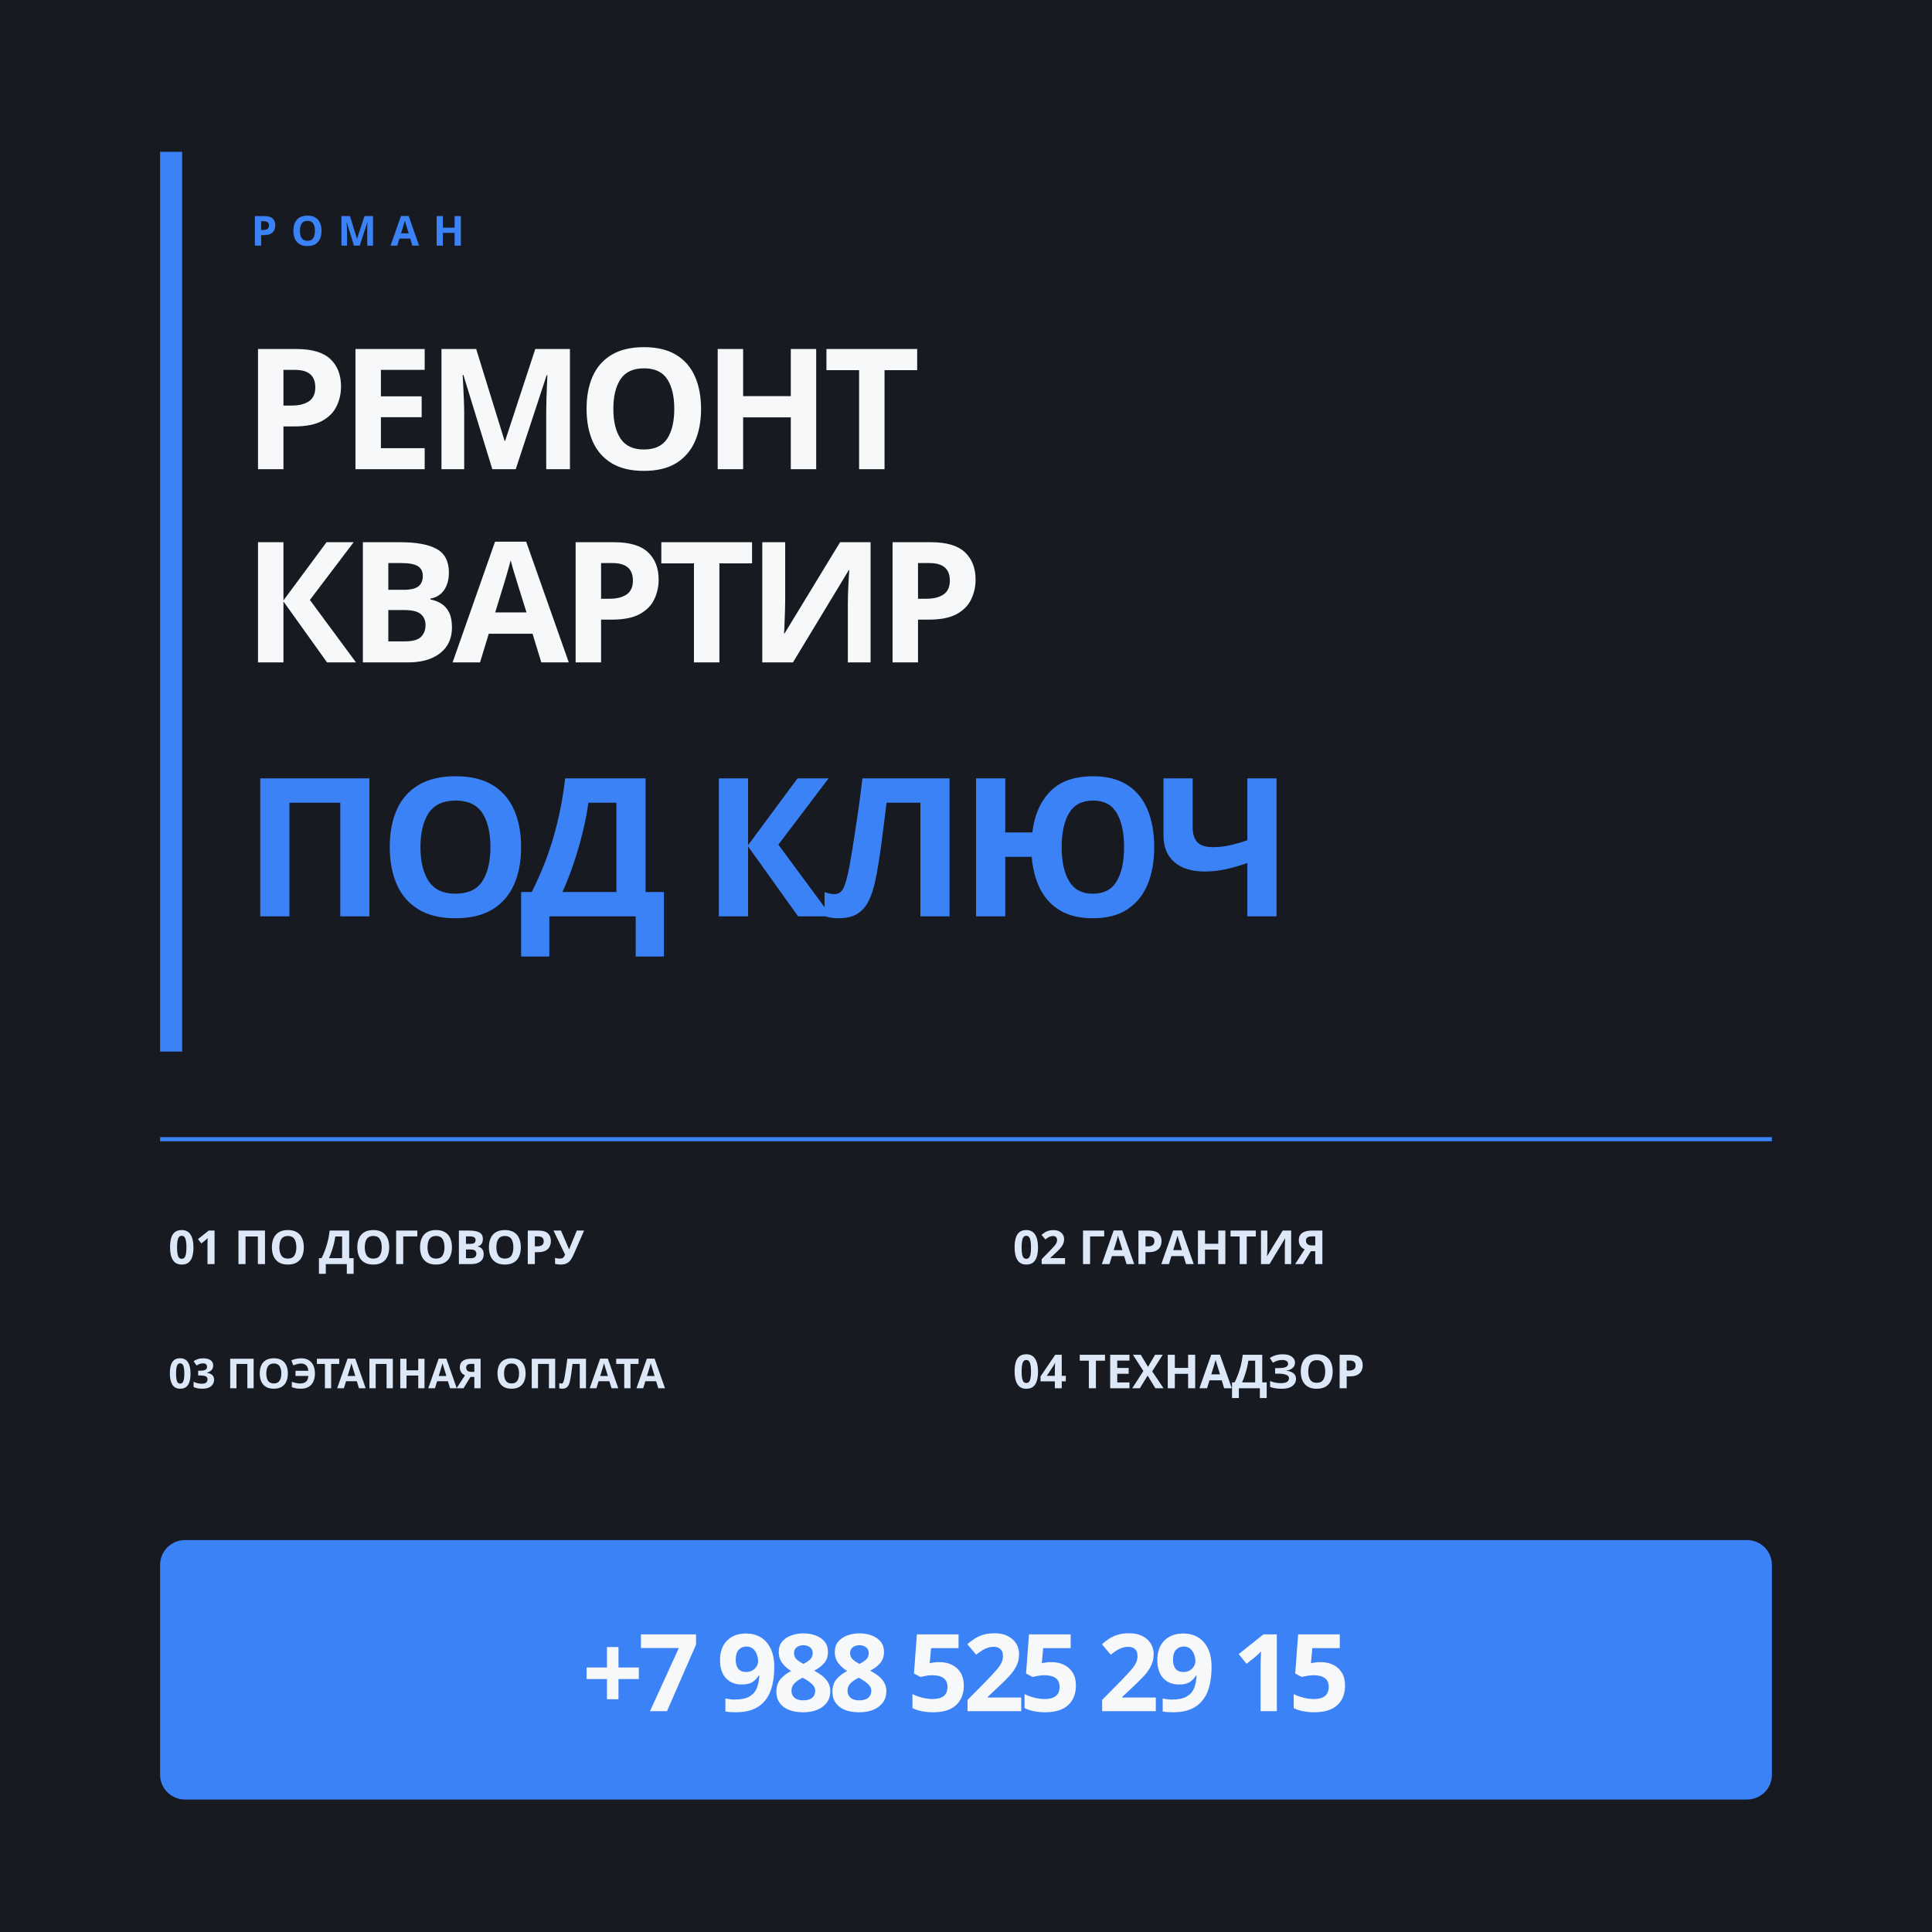
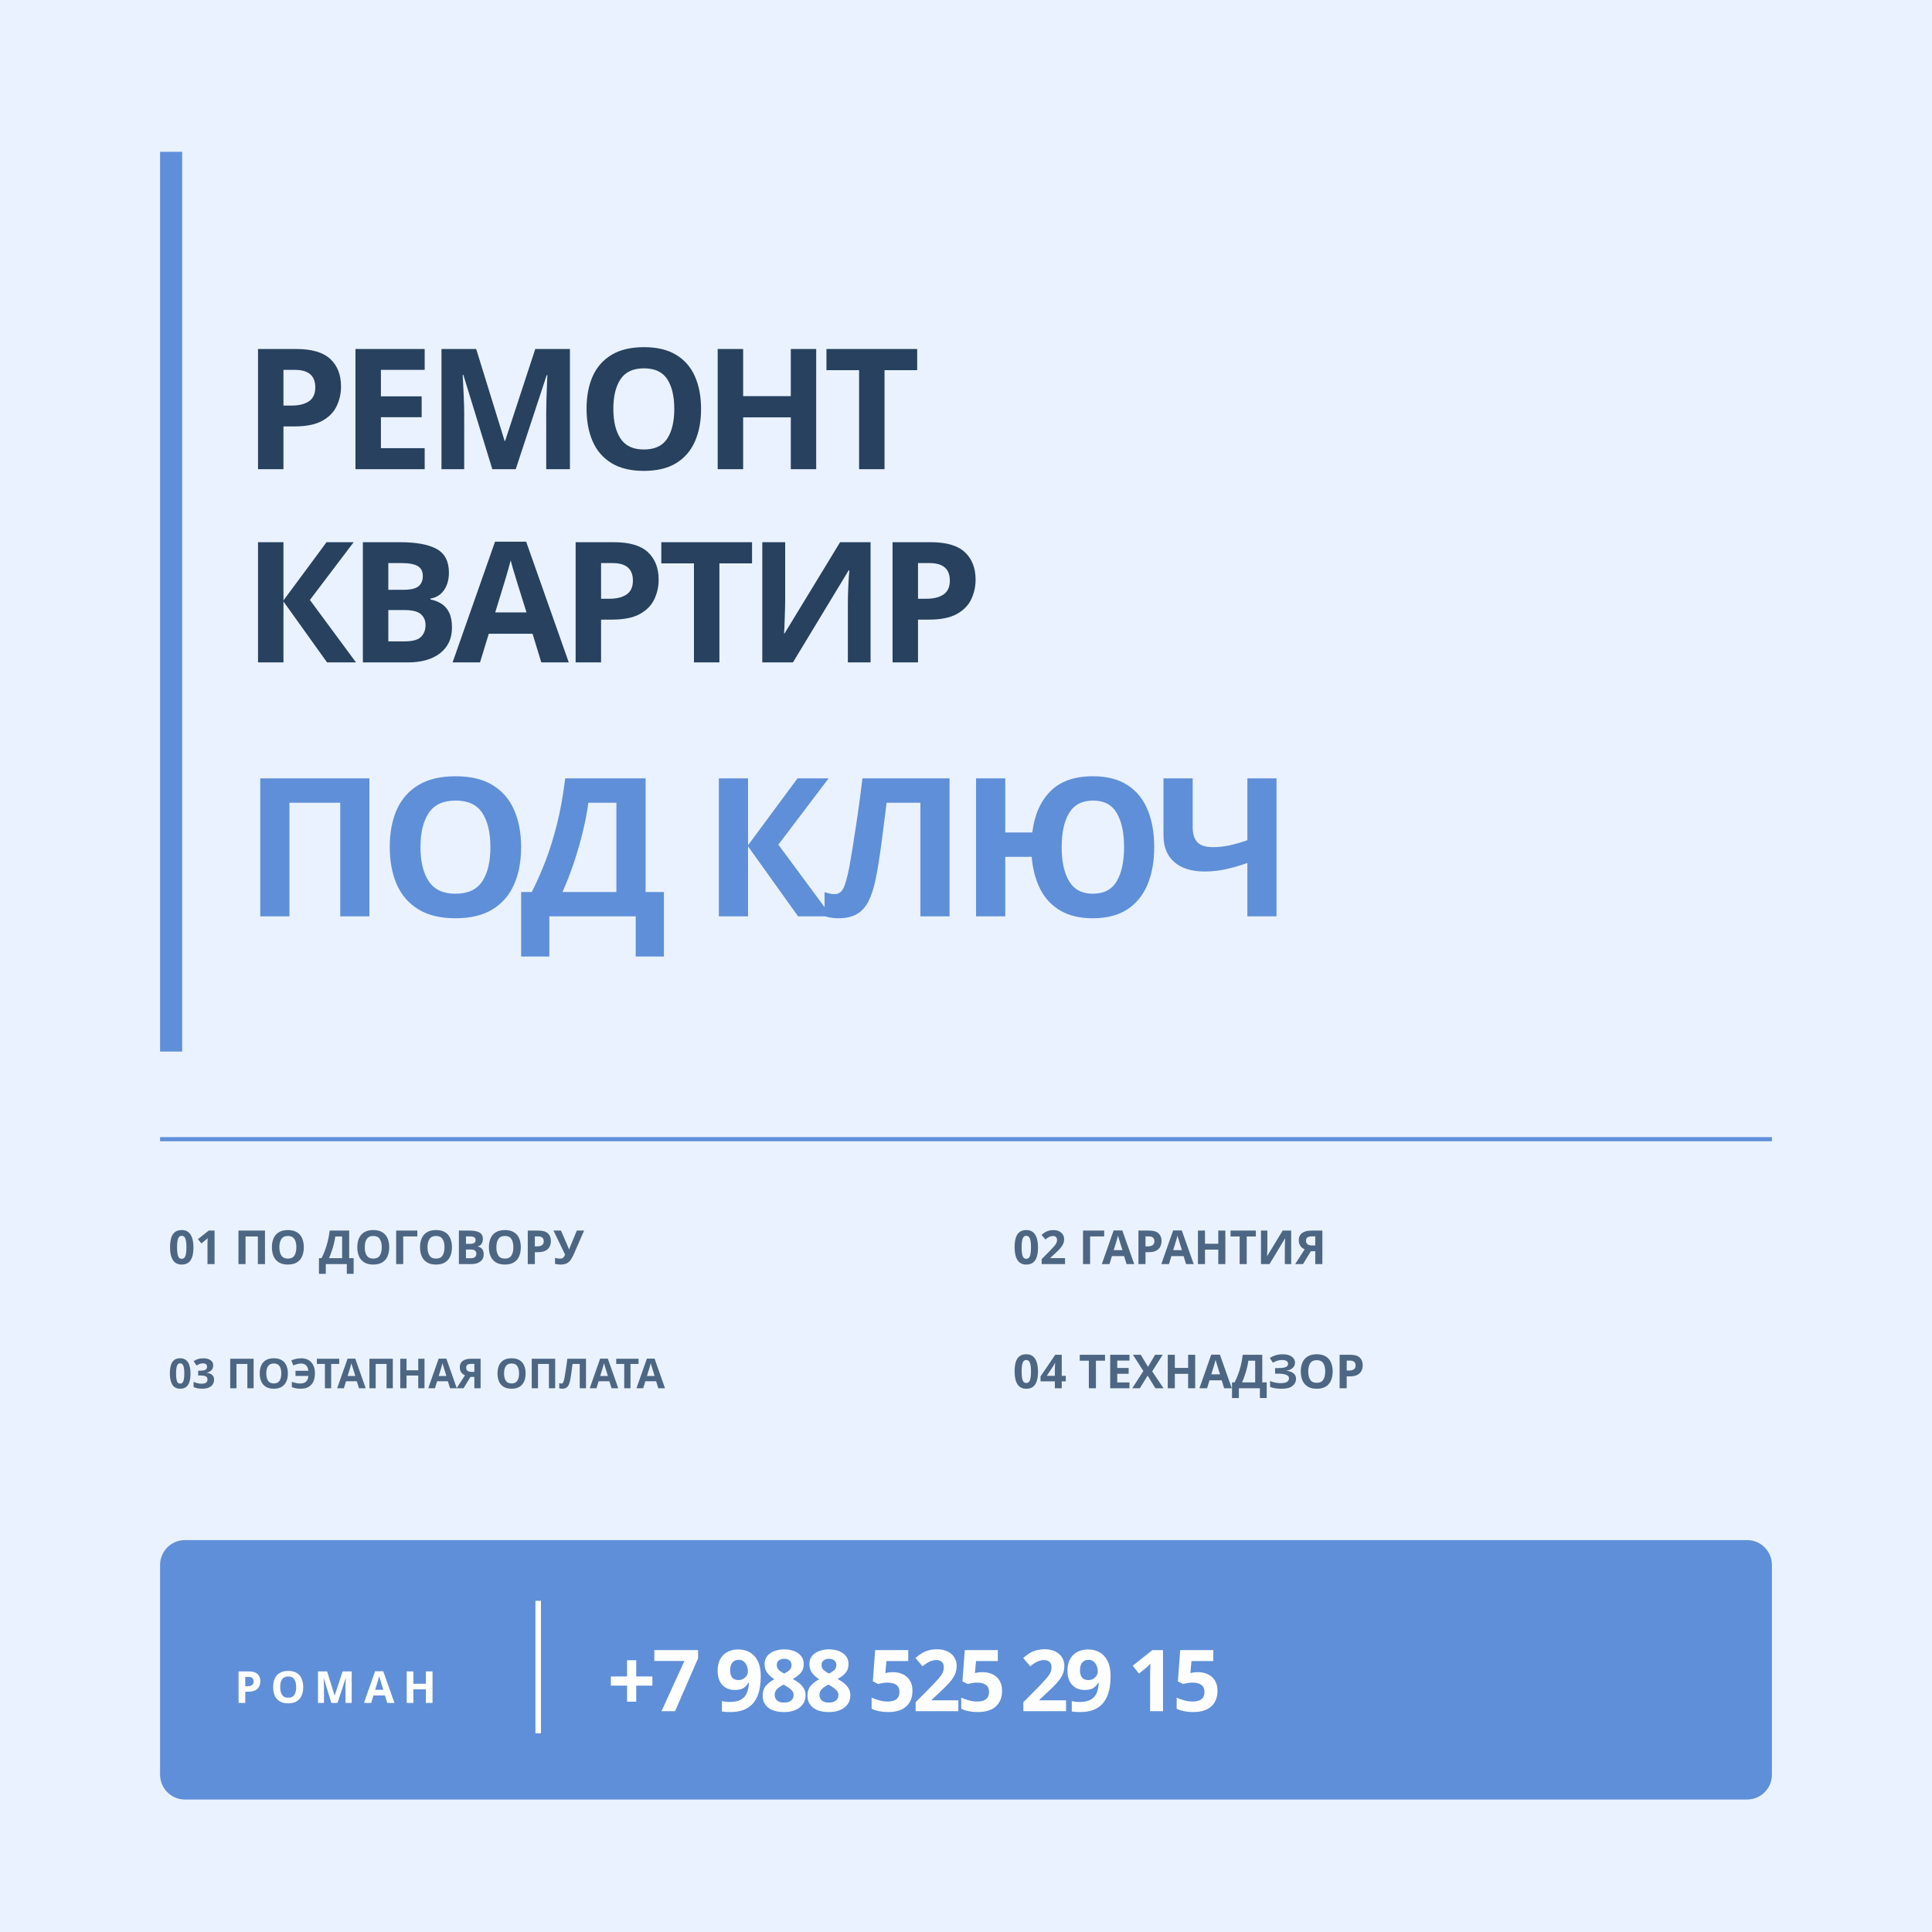
<svg xmlns="http://www.w3.org/2000/svg" width="700mm" height="700mm" viewBox="0 0 700 700">
-   <rect width="700" height="700" fill="#171A20" />
-   <rect x="58" y="55" width="8" height="326" fill="#3B82F6" />
-   <text x="91" y="89" fill="#3B82F6" font-family="JetBrains Mono ExtraBold" font-size="15" font-weight="700" text-anchor="start" letter-spacing="5">РОМАН</text>
-   <text x="88" y="170" fill="#F7F8FA" font-family="JetBrains Mono ExtraBold" font-size="61" font-weight="700" text-anchor="start" letter-spacing="-3">РЕМОНТ</text>
-   <text x="88" y="240" fill="#F7F8FA" font-family="JetBrains Mono ExtraBold" font-size="61" font-weight="700" text-anchor="start" letter-spacing="-3">КВАРТИР</text>
-   <text x="88" y="332" fill="#3B82F6" font-family="JetBrains Mono ExtraBold" font-size="70" font-weight="700" text-anchor="start" letter-spacing="-3">ПОД КЛЮЧ</text>
-   <rect x="58" y="412" width="584" height="1.5" fill="#3B82F6" />
-   <text x="61" y="458" fill="#DCE7F7" font-family="JetBrains Mono ExtraBold" font-size="17" font-weight="700" text-anchor="start" letter-spacing="0">01  ПО ДОГОВОРУ</text>
-   <text x="367" y="458" fill="#DCE7F7" font-family="JetBrains Mono ExtraBold" font-size="17" font-weight="700" text-anchor="start" letter-spacing="0">02  ГАРАНТИЯ</text>
-   <text x="61" y="503" fill="#DCE7F7" font-family="JetBrains Mono ExtraBold" font-size="15" font-weight="700" text-anchor="start" letter-spacing="0">03  ПОЭТАПНАЯ ОПЛАТА</text>
-   <text x="367" y="503" fill="#DCE7F7" font-family="JetBrains Mono ExtraBold" font-size="17" font-weight="700" text-anchor="start" letter-spacing="0">04  ТЕХНАДЗОР</text>
-   <rect x="58" y="558" width="584" height="94" rx="9" fill="#3B82F6" />
-   <text x="350" y="620" fill="#F7F8FA" font-family="JetBrains Mono ExtraBold" font-size="39" font-weight="700" text-anchor="middle" letter-spacing="-2">+7 988 525 29 15</text>
+   <rect width="700" height="700" fill="#EAF2FF" />
+   <rect x="58" y="55" width="8" height="326" fill="#5F8FD8" />
+   <text x="88" y="170" fill="#27415F" font-family="JetBrains Mono ExtraBold" font-size="61" font-weight="700" text-anchor="start" letter-spacing="-3">РЕМОНТ</text>
+   <text x="88" y="240" fill="#27415F" font-family="JetBrains Mono ExtraBold" font-size="61" font-weight="700" text-anchor="start" letter-spacing="-3">КВАРТИР</text>
+   <text x="88" y="332" fill="#5F8FD8" font-family="JetBrains Mono ExtraBold" font-size="70" font-weight="700" text-anchor="start" letter-spacing="-3">ПОД КЛЮЧ</text>
+   <rect x="58" y="412" width="584" height="1.5" fill="#5F8FD8" />
+   <text x="61" y="458" fill="#4D6683" font-family="JetBrains Mono ExtraBold" font-size="17" font-weight="700" text-anchor="start" letter-spacing="0">01  ПО ДОГОВОРУ</text>
+   <text x="367" y="458" fill="#4D6683" font-family="JetBrains Mono ExtraBold" font-size="17" font-weight="700" text-anchor="start" letter-spacing="0">02  ГАРАНТИЯ</text>
+   <text x="61" y="503" fill="#4D6683" font-family="JetBrains Mono ExtraBold" font-size="15" font-weight="700" text-anchor="start" letter-spacing="0">03  ПОЭТАПНАЯ ОПЛАТА</text>
+   <text x="367" y="503" fill="#4D6683" font-family="JetBrains Mono ExtraBold" font-size="17" font-weight="700" text-anchor="start" letter-spacing="0">04  ТЕХНАДЗОР</text>
+   <rect x="58" y="558" width="584" height="94" rx="9" fill="#5F8FD8" />
+   <text x="85" y="617" fill="#FFFFFF" font-family="JetBrains Mono ExtraBold" font-size="16" font-weight="700" text-anchor="start" letter-spacing="3">РОМАН</text>
+   <rect x="194" y="580" width="2" height="48" fill="#FFFFFF" />
+   <text x="220" y="620" fill="#FFFFFF" font-family="JetBrains Mono ExtraBold" font-size="31" font-weight="700" text-anchor="start" letter-spacing="-1.5">+7 988 525 29 15</text>
</svg>
